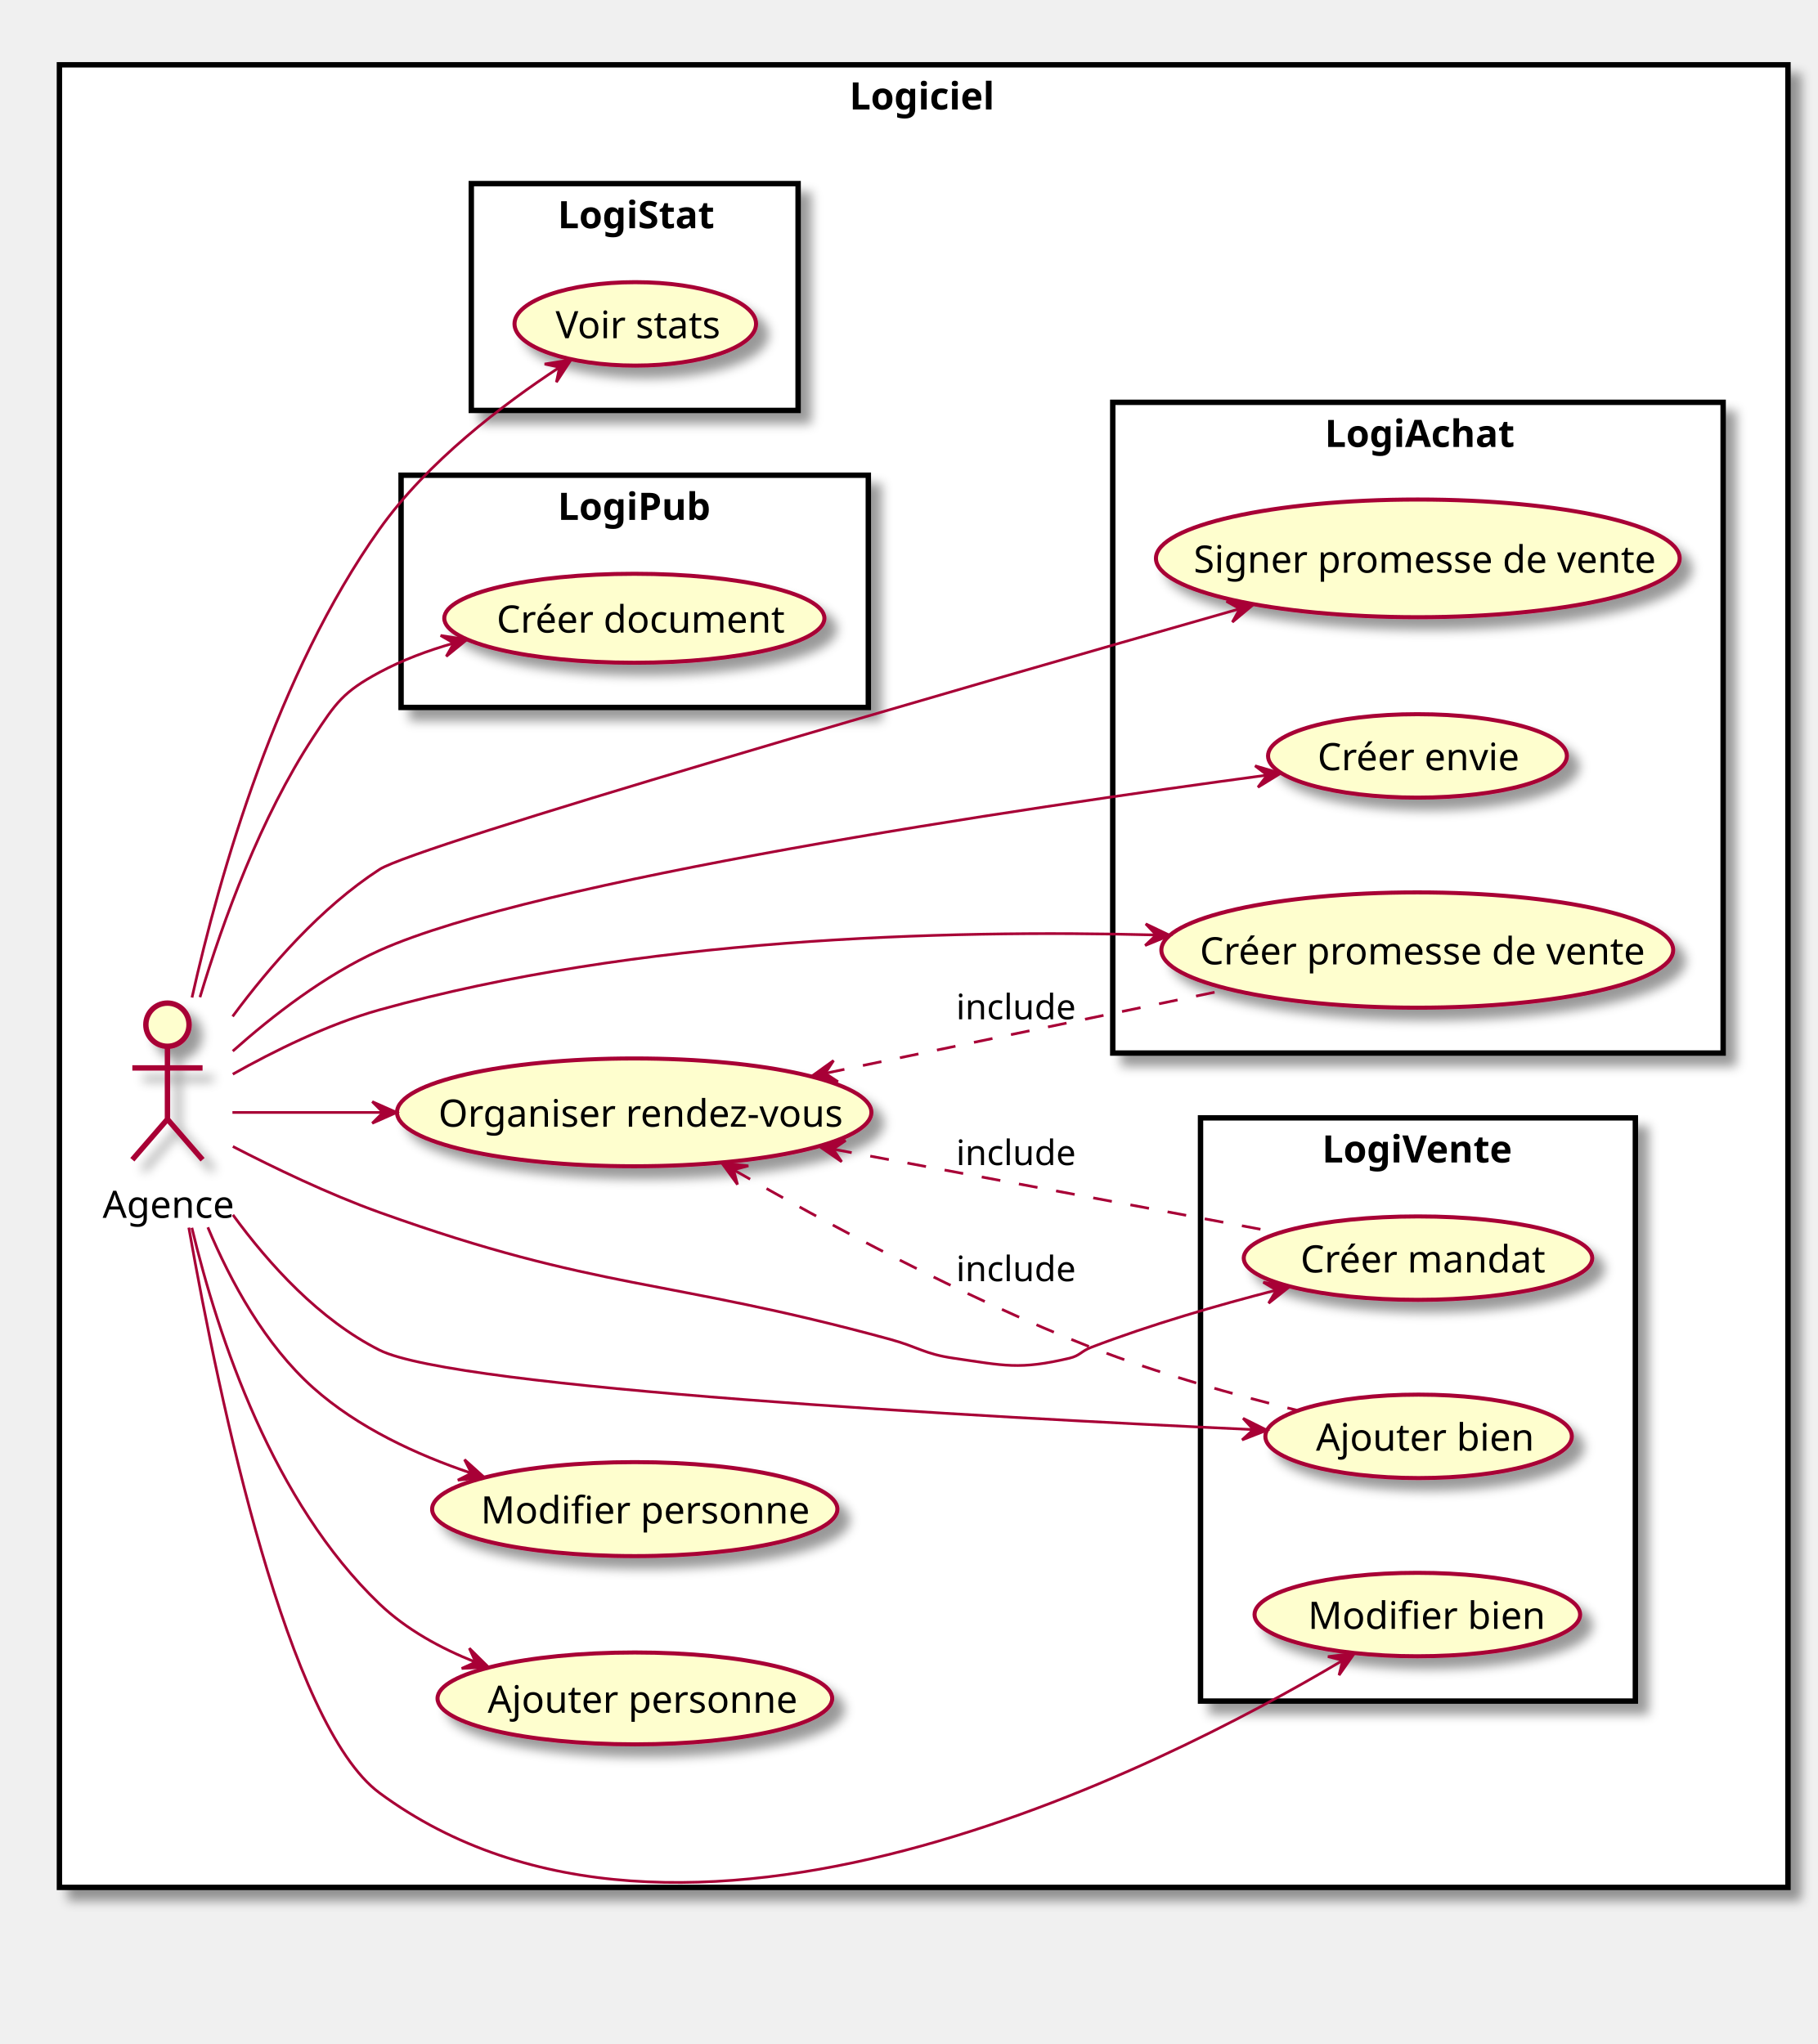
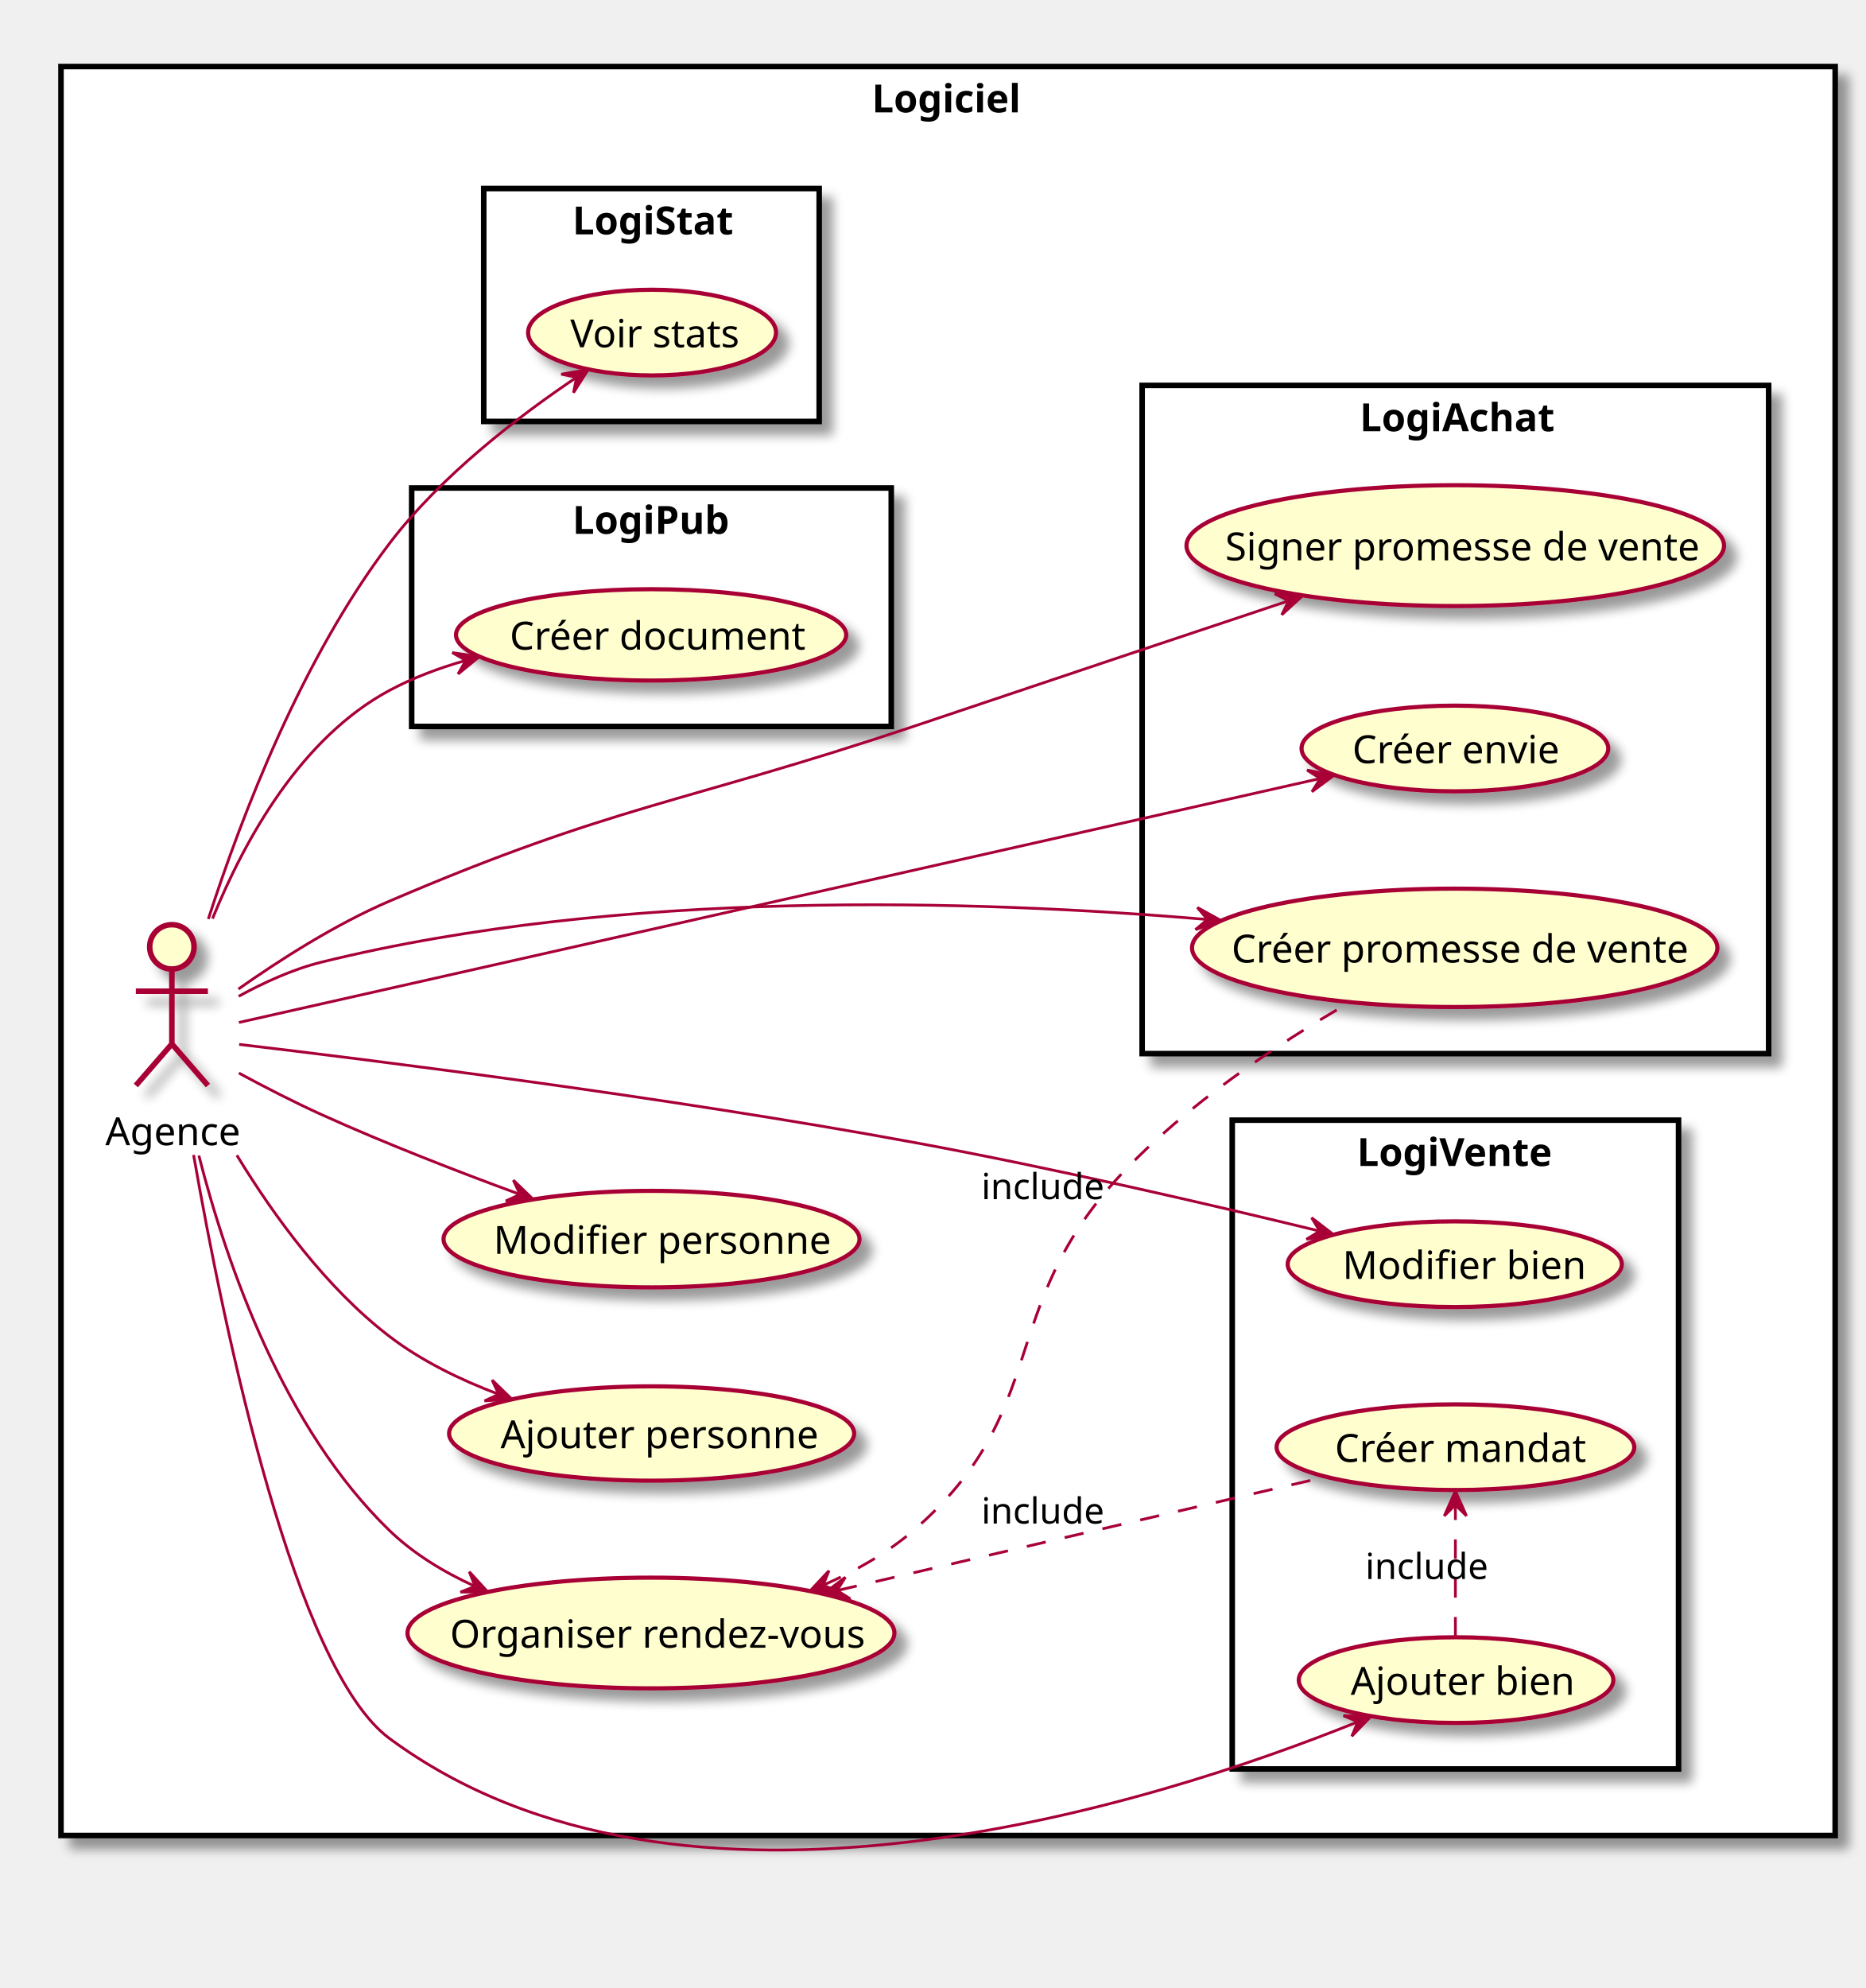
- <svg xmlns="http://www.w3.org/2000/svg" contentScriptType="application/ecmascript" contentStyleType="text/css" height="757px" preserveAspectRatio="none" style="width:673px;height:757px;" version="1.1" viewBox="0 0 673 757" width="673px" zoomAndPan="magnify">
+ <svg xmlns="http://www.w3.org/2000/svg" contentScriptType="application/ecmascript" contentStyleType="text/css" height="717px" preserveAspectRatio="none" style="width:673px;height:717px;" version="1.1" viewBox="0 0 673 717" width="673px" zoomAndPan="magnify">
  <defs>
-     <filter height="300%" id="f1v4sysmmihnr3" width="300%" x="-1" y="-1">
+     <filter height="300%" id="f124qd7zau26mj" width="300%" x="-1" y="-1">
      <feGaussianBlur result="blurOut" stdDeviation="2.0" />
      <feColorMatrix in="blurOut" result="blurOut2" type="matrix" values="0 0 0 0 0 0 0 0 0 0 0 0 0 0 0 0 0 0 .4 0" />
      <feOffset dx="4.0" dy="4.0" in="blurOut2" result="blurOut3" />
      <feBlend in="SourceGraphic" in2="blurOut3" mode="normal" />
    </filter>
  </defs>
  <g>
-     <rect fill="#FFFFFF" filter="url(#f1v4sysmmihnr3)" height="675" style="stroke: #000000; stroke-width: 2.0;" width="640" x="22" y="24" />
+     <rect fill="#FFFFFF" filter="url(#f124qd7zau26mj)" height="638" style="stroke: #000000; stroke-width: 2.0;" width="640" x="22" y="24" />
    <text fill="#000000" font-family="sans-serif" font-size="14" font-weight="bold" lengthAdjust="spacingAndGlyphs" textLength="55" x="314.5" y="40.533">Logiciel</text>
-     <rect fill="#FFFFFF" filter="url(#f1v4sysmmihnr3)" height="216" style="stroke: #000000; stroke-width: 2.0;" width="161" x="444.5" y="414" />
-     <text fill="#000000" font-family="sans-serif" font-size="14" font-weight="bold" lengthAdjust="spacingAndGlyphs" textLength="71" x="489.5" y="430.533">LogiVente</text>
-     <rect fill="#FFFFFF" filter="url(#f1v4sysmmihnr3)" height="241" style="stroke: #000000; stroke-width: 2.0;" width="226" x="412" y="149" />
-     <text fill="#000000" font-family="sans-serif" font-size="14" font-weight="bold" lengthAdjust="spacingAndGlyphs" textLength="69" x="490.5" y="165.533">LogiAchat</text>
-     <rect fill="#FFFFFF" filter="url(#f1v4sysmmihnr3)" height="86" style="stroke: #000000; stroke-width: 2.0;" width="173" x="148.5" y="176" />
+     <rect fill="#FFFFFF" filter="url(#f124qd7zau26mj)" height="234" style="stroke: #000000; stroke-width: 2.0;" width="161" x="444.5" y="404" />
+     <text fill="#000000" font-family="sans-serif" font-size="14" font-weight="bold" lengthAdjust="spacingAndGlyphs" textLength="71" x="489.5" y="420.533">LogiVente</text>
+     <rect fill="#FFFFFF" filter="url(#f124qd7zau26mj)" height="241" style="stroke: #000000; stroke-width: 2.0;" width="226" x="412" y="139" />
+     <text fill="#000000" font-family="sans-serif" font-size="14" font-weight="bold" lengthAdjust="spacingAndGlyphs" textLength="69" x="490.5" y="155.533">LogiAchat</text>
+     <rect fill="#FFFFFF" filter="url(#f124qd7zau26mj)" height="86" style="stroke: #000000; stroke-width: 2.0;" width="173" x="148.5" y="176" />
    <text fill="#000000" font-family="sans-serif" font-size="14" font-weight="bold" lengthAdjust="spacingAndGlyphs" textLength="57" x="206.5" y="192.533">LogiPub</text>
-     <rect fill="#FFFFFF" filter="url(#f1v4sysmmihnr3)" height="84" style="stroke: #000000; stroke-width: 2.0;" width="121" x="174.5" y="68" />
+     <rect fill="#FFFFFF" filter="url(#f124qd7zau26mj)" height="84" style="stroke: #000000; stroke-width: 2.0;" width="121" x="174.5" y="68" />
    <text fill="#000000" font-family="sans-serif" font-size="14" font-weight="bold" lengthAdjust="spacingAndGlyphs" textLength="57" x="206.5" y="84.533">LogiStat</text>
-     <ellipse cx="234.819" cy="411.964" fill="#FEFECE" filter="url(#f1v4sysmmihnr3)" rx="87.819" ry="19.964" style="stroke: #A80036; stroke-width: 1.5;" />
-     <text fill="#000000" font-family="sans-serif" font-size="14" lengthAdjust="spacingAndGlyphs" textLength="145" x="162.319" y="417.269">Organiser rendez-vous</text>
-     <ellipse cx="62" cy="379.5" fill="#FEFECE" filter="url(#f1v4sysmmihnr3)" rx="8" ry="8" style="stroke: #A80036; stroke-width: 2.0;" />
-     <path d="M62,387.5 L62,414.5 M49,395.5 L75,395.5 M62,414.5 L49,429.5 M62,414.5 L75,429.5 " fill="#FEFECE" filter="url(#f1v4sysmmihnr3)" style="stroke: #A80036; stroke-width: 2.0;" />
-     <text fill="#000000" font-family="sans-serif" font-size="14" lengthAdjust="spacingAndGlyphs" textLength="48" x="38" y="451.033">Agence</text>
-     <ellipse cx="235.059" cy="629.012" fill="#FEFECE" filter="url(#f1v4sysmmihnr3)" rx="73.059" ry="17.012" style="stroke: #A80036; stroke-width: 1.5;" />
-     <text fill="#000000" font-family="sans-serif" font-size="14" lengthAdjust="spacingAndGlyphs" textLength="109" x="180.559" y="634.317">Ajouter personne</text>
-     <ellipse cx="235.021" cy="558.904" fill="#FEFECE" filter="url(#f1v4sysmmihnr3)" rx="75.021" ry="17.404" style="stroke: #A80036; stroke-width: 1.5;" />
-     <text fill="#000000" font-family="sans-serif" font-size="14" lengthAdjust="spacingAndGlyphs" textLength="114" x="178.021" y="564.209">Modifier personne</text>
-     <ellipse cx="525.24" cy="531.952" fill="#FEFECE" filter="url(#f1v4sysmmihnr3)" rx="56.74" ry="15.452" style="stroke: #A80036; stroke-width: 1.5;" />
-     <text fill="#000000" font-family="sans-serif" font-size="14" lengthAdjust="spacingAndGlyphs" textLength="76" x="487.24" y="537.256">Ajouter bien</text>
-     <ellipse cx="524.776" cy="597.952" fill="#FEFECE" filter="url(#f1v4sysmmihnr3)" rx="60.276" ry="15.452" style="stroke: #A80036; stroke-width: 1.5;" />
-     <text fill="#000000" font-family="sans-serif" font-size="14" lengthAdjust="spacingAndGlyphs" textLength="81" x="484.276" y="603.256">Modifier bien</text>
-     <ellipse cx="525.018" cy="465.952" fill="#FEFECE" filter="url(#f1v4sysmmihnr3)" rx="64.518" ry="15.452" style="stroke: #A80036; stroke-width: 1.5;" />
-     <text fill="#000000" font-family="sans-serif" font-size="14" lengthAdjust="spacingAndGlyphs" textLength="87" x="481.518" y="471.256">Créer mandat</text>
-     <ellipse cx="524.751" cy="351.85" fill="#FEFECE" filter="url(#f1v4sysmmihnr3)" rx="94.751" ry="21.35" style="stroke: #A80036; stroke-width: 1.5;" />
-     <text fill="#000000" font-family="sans-serif" font-size="14" lengthAdjust="spacingAndGlyphs" textLength="161" x="444.251" y="357.155">Créer promesse de vente</text>
-     <ellipse cx="524.826" cy="279.952" fill="#FEFECE" filter="url(#f1v4sysmmihnr3)" rx="55.326" ry="15.452" style="stroke: #A80036; stroke-width: 1.5;" />
-     <text fill="#000000" font-family="sans-serif" font-size="14" lengthAdjust="spacingAndGlyphs" textLength="74" x="487.826" y="285.256">Créer envie</text>
-     <ellipse cx="524.952" cy="206.791" fill="#FEFECE" filter="url(#f1v4sysmmihnr3)" rx="96.953" ry="21.791" style="stroke: #A80036; stroke-width: 1.5;" />
-     <text fill="#000000" font-family="sans-serif" font-size="14" lengthAdjust="spacingAndGlyphs" textLength="166" x="441.952" y="212.095">Signer promesse de vente</text>
-     <ellipse cx="234.873" cy="228.975" fill="#FEFECE" filter="url(#f1v4sysmmihnr3)" rx="70.373" ry="16.474" style="stroke: #A80036; stroke-width: 1.5;" />
+     <ellipse cx="234.819" cy="588.964" fill="#FEFECE" filter="url(#f124qd7zau26mj)" rx="87.819" ry="19.964" style="stroke: #A80036; stroke-width: 1.5;" />
+     <text fill="#000000" font-family="sans-serif" font-size="14" lengthAdjust="spacingAndGlyphs" textLength="145" x="162.319" y="594.269">Organiser rendez-vous</text>
+     <ellipse cx="62" cy="341.5" fill="#FEFECE" filter="url(#f124qd7zau26mj)" rx="8" ry="8" style="stroke: #A80036; stroke-width: 2.0;" />
+     <path d="M62,349.5 L62,376.5 M49,357.5 L75,357.5 M62,376.5 L49,391.5 M62,376.5 L75,391.5 " fill="#FEFECE" filter="url(#f124qd7zau26mj)" style="stroke: #A80036; stroke-width: 2.0;" />
+     <text fill="#000000" font-family="sans-serif" font-size="14" lengthAdjust="spacingAndGlyphs" textLength="48" x="38" y="413.033">Agence</text>
+     <ellipse cx="235.059" cy="517.012" fill="#FEFECE" filter="url(#f124qd7zau26mj)" rx="73.059" ry="17.012" style="stroke: #A80036; stroke-width: 1.5;" />
+     <text fill="#000000" font-family="sans-serif" font-size="14" lengthAdjust="spacingAndGlyphs" textLength="109" x="180.559" y="522.317">Ajouter personne</text>
+     <ellipse cx="235.021" cy="446.904" fill="#FEFECE" filter="url(#f124qd7zau26mj)" rx="75.021" ry="17.404" style="stroke: #A80036; stroke-width: 1.5;" />
+     <text fill="#000000" font-family="sans-serif" font-size="14" lengthAdjust="spacingAndGlyphs" textLength="114" x="178.021" y="452.209">Modifier personne</text>
+     <ellipse cx="525.24" cy="605.952" fill="#FEFECE" filter="url(#f124qd7zau26mj)" rx="56.74" ry="15.452" style="stroke: #A80036; stroke-width: 1.5;" />
+     <text fill="#000000" font-family="sans-serif" font-size="14" lengthAdjust="spacingAndGlyphs" textLength="76" x="487.24" y="611.256">Ajouter bien</text>
+     <ellipse cx="525.018" cy="521.952" fill="#FEFECE" filter="url(#f124qd7zau26mj)" rx="64.518" ry="15.452" style="stroke: #A80036; stroke-width: 1.5;" />
+     <text fill="#000000" font-family="sans-serif" font-size="14" lengthAdjust="spacingAndGlyphs" textLength="87" x="481.518" y="527.256">Créer mandat</text>
+     <ellipse cx="524.776" cy="455.952" fill="#FEFECE" filter="url(#f124qd7zau26mj)" rx="60.276" ry="15.452" style="stroke: #A80036; stroke-width: 1.5;" />
+     <text fill="#000000" font-family="sans-serif" font-size="14" lengthAdjust="spacingAndGlyphs" textLength="81" x="484.276" y="461.256">Modifier bien</text>
+     <ellipse cx="524.751" cy="341.85" fill="#FEFECE" filter="url(#f124qd7zau26mj)" rx="94.751" ry="21.35" style="stroke: #A80036; stroke-width: 1.5;" />
+     <text fill="#000000" font-family="sans-serif" font-size="14" lengthAdjust="spacingAndGlyphs" textLength="161" x="444.251" y="347.155">Créer promesse de vente</text>
+     <ellipse cx="524.826" cy="269.952" fill="#FEFECE" filter="url(#f124qd7zau26mj)" rx="55.326" ry="15.452" style="stroke: #A80036; stroke-width: 1.5;" />
+     <text fill="#000000" font-family="sans-serif" font-size="14" lengthAdjust="spacingAndGlyphs" textLength="74" x="487.826" y="275.256">Créer envie</text>
+     <ellipse cx="524.952" cy="196.791" fill="#FEFECE" filter="url(#f124qd7zau26mj)" rx="96.953" ry="21.791" style="stroke: #A80036; stroke-width: 1.5;" />
+     <text fill="#000000" font-family="sans-serif" font-size="14" lengthAdjust="spacingAndGlyphs" textLength="166" x="441.952" y="202.095">Signer promesse de vente</text>
+     <ellipse cx="234.873" cy="228.975" fill="#FEFECE" filter="url(#f124qd7zau26mj)" rx="70.373" ry="16.474" style="stroke: #A80036; stroke-width: 1.5;" />
    <text fill="#000000" font-family="sans-serif" font-size="14" lengthAdjust="spacingAndGlyphs" textLength="102" x="183.873" y="234.279">Créer document</text>
-     <ellipse cx="235.219" cy="119.952" fill="#FEFECE" filter="url(#f1v4sysmmihnr3)" rx="44.719" ry="15.452" style="stroke: #A80036; stroke-width: 1.5;" />
+     <ellipse cx="235.219" cy="119.952" fill="#FEFECE" filter="url(#f124qd7zau26mj)" rx="44.719" ry="15.452" style="stroke: #A80036; stroke-width: 1.5;" />
    <text fill="#000000" font-family="sans-serif" font-size="14" lengthAdjust="spacingAndGlyphs" textLength="59" x="205.719" y="125.256">Voir stats</text>
-     <path d="M71.045,454.717 C80.83,495.572 101.165,556.374 140.5,594 C150.428,603.497 163.172,610.468 176.036,615.567 " fill="none" id="Agence-Ajouter personne" style="stroke: #A80036; stroke-width: 1.0;" />
-     <polygon fill="#A80036" points="180.776,617.363,173.777,610.434,176.1,615.591,170.943,617.915,180.776,617.363" style="stroke: #A80036; stroke-width: 1.0;" />
-     <path d="M76.951,454.539 C85.466,474.854 98.197,498.133 116,514 C132.441,528.653 154.147,538.735 174.455,545.578 " fill="none" id="Agence-Modifier personne" style="stroke: #A80036; stroke-width: 1.0;" />
-     <polygon fill="#A80036" points="179.309,547.161,171.994,540.566,174.556,545.61,169.512,548.171,179.309,547.161" style="stroke: #A80036; stroke-width: 1.0;" />
-     <path d="M86.062,412 C100.831,412 121.067,412 141.83,412 " fill="none" id="Agence-Organiser rendez-vous" style="stroke: #A80036; stroke-width: 1.0;" />
-     <polygon fill="#A80036" points="146.831,412,137.831,408,141.831,412,137.831,416,146.831,412" style="stroke: #A80036; stroke-width: 1.0;" />
-     <path d="M86.235,449.919 C99.67,468.331 118.312,488.84 140.5,500 C168.638,514.152 363.396,524.817 464.047,529.454 " fill="none" id="Agence-Ajouter bien" style="stroke: #A80036; stroke-width: 1.0;" />
-     <polygon fill="#A80036" points="469.063,529.684,460.255,525.277,464.068,529.456,459.89,533.269,469.063,529.684" style="stroke: #A80036; stroke-width: 1.0;" />
-     <path d="M271.653,433.26 C304.979,452.45 356.58,480.438 404,499 C428.748,508.687 457.417,516.684 480.525,522.378 " fill="none" id="Organiser rendez-vous-Ajouter bien" style="stroke: #A80036; stroke-width: 1.0; stroke-dasharray: 7.0,7.0;" />
-     <polygon fill="#A80036" points="267.277,430.731,273.068,438.697,271.606,433.233,277.071,431.771,267.277,430.731" style="stroke: #A80036; stroke-width: 1.0;" />
-     <text fill="#000000" font-family="sans-serif" font-size="13" lengthAdjust="spacingAndGlyphs" textLength="41" x="354" y="474.495">include</text>
-     <path d="M69.905,454.651 C81.411,519.743 106.629,638.98 140.5,664 C251.41,745.927 429.238,655.266 496.781,615.139 " fill="none" id="Agence-Modifier bien" style="stroke: #A80036; stroke-width: 1.0;" />
-     <polygon fill="#A80036" points="501.451,612.34,491.675,613.536,497.162,614.91,495.788,620.398,501.451,612.34" style="stroke: #A80036; stroke-width: 1.0;" />
-     <path d="M86.215,424.602 C101.343,432.43 121.696,442.251 140.5,449 C221.97,478.239 246,473.194 329.5,496 C340.013,498.871 342.216,501.428 353,503 C371.911,505.757 377.4,507.391 396,503 C399.869,502.087 400.288,500.423 404,499 C425.947,490.588 450.909,483.367 472.362,477.843 " fill="none" id="Agence-Créer mandat" style="stroke: #A80036; stroke-width: 1.0;" />
-     <polygon fill="#A80036" points="477.45,476.547,467.741,474.892,472.605,477.781,469.716,482.645,477.45,476.547" style="stroke: #A80036; stroke-width: 1.0;" />
-     <path d="M308.456,425.585 C359.965,435.243 427.847,447.971 473.555,456.542 " fill="none" id="Organiser rendez-vous-Créer mandat" style="stroke: #A80036; stroke-width: 1.0; stroke-dasharray: 7.0,7.0;" />
-     <polygon fill="#A80036" points="303.523,424.661,311.632,430.251,308.437,425.582,313.106,422.388,303.523,424.661" style="stroke: #A80036; stroke-width: 1.0;" />
-     <text fill="#000000" font-family="sans-serif" font-size="13" lengthAdjust="spacingAndGlyphs" textLength="41" x="354" y="431.495">include</text>
-     <path d="M86.187,397.828 C101.137,389.412 121.305,379.365 140.5,374 C235.715,347.389 349.257,344.221 427.971,346.268 " fill="none" id="Agence-Créer promesse de vente" style="stroke: #A80036; stroke-width: 1.0;" />
-     <polygon fill="#A80036" points="433.105,346.41,424.219,342.162,428.107,346.271,423.998,350.159,433.105,346.41" style="stroke: #A80036; stroke-width: 1.0;" />
-     <path d="M86.177,389.29 C100.652,376.395 120.322,361.064 140.5,352 C198.495,325.948 377.613,299.392 469.059,287.077 " fill="none" id="Agence-Créer envie" style="stroke: #A80036; stroke-width: 1.0;" />
-     <polygon fill="#A80036" points="474.15,286.394,464.698,283.625,469.194,287.058,465.761,291.554,474.15,286.394" style="stroke: #A80036; stroke-width: 1.0;" />
-     <path d="M305.791,397.46 C350.938,388.055 409.475,375.859 454.553,366.468 " fill="none" id="Organiser rendez-vous-Créer promesse de vente" style="stroke: #A80036; stroke-width: 1.0; stroke-dasharray: 7.0,7.0;" />
-     <polygon fill="#A80036" points="300.633,398.535,310.26,400.615,305.528,397.515,308.628,392.783,300.633,398.535" style="stroke: #A80036; stroke-width: 1.0;" />
-     <text fill="#000000" font-family="sans-serif" font-size="13" lengthAdjust="spacingAndGlyphs" textLength="41" x="354" y="377.495">include</text>
-     <path d="M86.127,376.44 C99.894,357.817 118.879,336.03 140.5,322 C154.15,313.142 353.066,255.7 458.879,225.498 " fill="none" id="Agence-Signer promesse de vente" style="stroke: #A80036; stroke-width: 1.0;" />
-     <polygon fill="#A80036" points="463.846,224.08,454.094,222.703,459.038,225.452,456.289,230.396,463.846,224.08" style="stroke: #A80036; stroke-width: 1.0;" />
-     <path d="M74.046,369.317 C82.694,340.599 96.539,302.704 116,273 C124.353,260.25 127.072,256.213 140.5,249 C148.968,244.452 158.389,240.937 167.899,238.223 " fill="none" id="Agence-Créer document" style="stroke: #A80036; stroke-width: 1.0;" />
+     <path d="M85.441,416.658 C98.882,438.725 117.775,464.607 140.5,482 C152.023,490.819 166.009,497.614 179.614,502.764 " fill="none" id="Agence-Ajouter personne" style="stroke: #A80036; stroke-width: 1.0;" />
+     <polygon fill="#A80036" points="184.604,504.588,177.525,497.74,179.908,502.871,174.778,505.254,184.604,504.588" style="stroke: #A80036; stroke-width: 1.0;" />
+     <path d="M86.176,387.028 C95.341,391.973 106.046,397.493 116,402 C139.118,412.468 165.453,422.669 187.371,430.705 " fill="none" id="Agence-Modifier personne" style="stroke: #A80036; stroke-width: 1.0;" />
+     <polygon fill="#A80036" points="192.264,432.49,185.181,425.647,187.567,430.776,182.438,433.162,192.264,432.49" style="stroke: #A80036; stroke-width: 1.0;" />
+     <path d="M71.737,416.77 C81.926,456.605 102.455,515.221 140.5,552 C149.176,560.387 159.984,566.943 171.14,572.044 " fill="none" id="Agence-Organiser rendez-vous" style="stroke: #A80036; stroke-width: 1.0;" />
+     <polygon fill="#A80036" points="175.937,574.143,169.296,566.87,171.356,572.139,166.088,574.199,175.937,574.143" style="stroke: #A80036; stroke-width: 1.0;" />
+     <path d="M525,590.2 C525,576.825 525,557.547 525,542.897 " fill="none" id="Ajouter bien-Créer mandat" style="stroke: #A80036; stroke-width: 1.0; stroke-dasharray: 7.0,7.0;" />
+     <polygon fill="#A80036" points="525,537.729,521,546.729,525,542.729,529,546.729,525,537.729" style="stroke: #A80036; stroke-width: 1.0;" />
+     <text fill="#000000" font-family="sans-serif" font-size="13" lengthAdjust="spacingAndGlyphs" textLength="41" x="492.5" y="569.495">include</text>
+     <path d="M86.273,376.676 C132.712,382.157 240.102,395.542 329.5,412 C379.682,421.238 436.549,434.423 475.772,443.948 " fill="none" id="Agence-Modifier bien" style="stroke: #A80036; stroke-width: 1.0;" />
+     <polygon fill="#A80036" points="480.946,445.208,473.148,439.192,476.088,444.025,471.255,446.965,480.946,445.208" style="stroke: #A80036; stroke-width: 1.0;" />
+     <path d="M69.832,416.551 C81.281,481.839 106.474,601.836 140.5,627 C246.257,705.212 416.741,650.419 489.403,621.16 " fill="none" id="Agence-Ajouter bien" style="stroke: #A80036; stroke-width: 1.0;" />
+     <polygon fill="#A80036" points="494.463,619.1,484.619,618.787,489.832,620.984,487.634,626.197,494.463,619.1" style="stroke: #A80036; stroke-width: 1.0;" />
+     <path d="M302.223,573.594 C356.076,561.066 430.664,543.714 478.127,532.672 " fill="none" id="Organiser rendez-vous-Créer mandat" style="stroke: #A80036; stroke-width: 1.0; stroke-dasharray: 7.0,7.0;" />
+     <polygon fill="#A80036" points="297.077,574.791,306.749,576.647,301.947,573.658,304.936,568.855,297.077,574.791" style="stroke: #A80036; stroke-width: 1.0;" />
+     <text fill="#000000" font-family="sans-serif" font-size="13" lengthAdjust="spacingAndGlyphs" textLength="41" x="354" y="549.495">include</text>
+     <path d="M86.099,359.323 C95.076,354.414 105.673,349.546 116,347 C223.453,320.51 351.707,324.49 435.354,331.615 " fill="none" id="Agence-Créer promesse de vente" style="stroke: #A80036; stroke-width: 1.0;" />
+     <polygon fill="#A80036" points="440.549,332.067,431.929,327.303,435.568,331.634,431.236,335.273,440.549,332.067" style="stroke: #A80036; stroke-width: 1.0;" />
+     <path d="M86.177,368.771 C158.016,352.565 378.001,302.937 476.014,280.826 " fill="none" id="Agence-Créer envie" style="stroke: #A80036; stroke-width: 1.0;" />
+     <polygon fill="#A80036" points="481.156,279.665,471.496,277.746,476.279,280.766,473.258,285.549,481.156,279.665" style="stroke: #A80036; stroke-width: 1.0;" />
+     <path d="M296.943,571.73 C308.563,566.619 320.035,560.14 329.5,552 C379.407,509.082 359.17,472.197 404,424 C427.802,398.411 460.973,376.509 486.409,361.794 " fill="none" id="Organiser rendez-vous-Créer promesse de vente" style="stroke: #A80036; stroke-width: 1.0; stroke-dasharray: 7.0,7.0;" />
+     <polygon fill="#A80036" points="292.312,573.694,302.159,573.864,296.915,571.742,299.037,566.498,292.312,573.694" style="stroke: #A80036; stroke-width: 1.0;" />
+     <text fill="#000000" font-family="sans-serif" font-size="13" lengthAdjust="spacingAndGlyphs" textLength="41" x="354" y="432.495">include</text>
+     <path d="M86.003,356.709 C100.881,346.238 121.039,333.338 140.5,325 C221.888,290.129 245.528,290.084 329.5,262 C362.622,250.922 370.878,248.078 404,237 C423.775,230.386 445.39,223.176 464.759,216.721 " fill="none" id="Agence-Signer promesse de vente" style="stroke: #A80036; stroke-width: 1.0;" />
+     <polygon fill="#A80036" points="469.632,215.097,459.829,214.148,464.889,216.678,462.359,221.738,469.632,215.097" style="stroke: #A80036; stroke-width: 1.0;" />
+     <path d="M76.666,331.302 C88.494,302.226 108.783,266.036 140.5,249 C148.968,244.452 158.389,240.937 167.899,238.223 " fill="none" id="Agence-Créer document" style="stroke: #A80036; stroke-width: 1.0;" />
    <polygon fill="#A80036" points="172.875,236.874,163.142,235.366,168.049,238.181,165.234,243.088,172.875,236.874" style="stroke: #A80036; stroke-width: 1.0;" />
-     <path d="M71.091,369.429 C81.391,323.398 102.578,249.452 140.5,196 C158.242,170.993 186.318,149.707 207.079,136.08 " fill="none" id="Agence-Voir stats" style="stroke: #A80036; stroke-width: 1.0;" />
-     <polygon fill="#A80036" points="211.392,133.289,201.663,134.821,207.194,136.006,206.01,141.537,211.392,133.289" style="stroke: #A80036; stroke-width: 1.0;" />
+     <path d="M75.156,331.432 C87.441,293.355 109.11,237.338 140.5,196 C159.161,171.425 187.36,149.938 207.909,136.139 " fill="none" id="Agence-Voir stats" style="stroke: #A80036; stroke-width: 1.0;" />
+     <polygon fill="#A80036" points="212.172,133.313,202.461,134.952,208.005,136.076,206.881,141.62,212.172,133.313" style="stroke: #A80036; stroke-width: 1.0;" />
  </g>
</svg>
